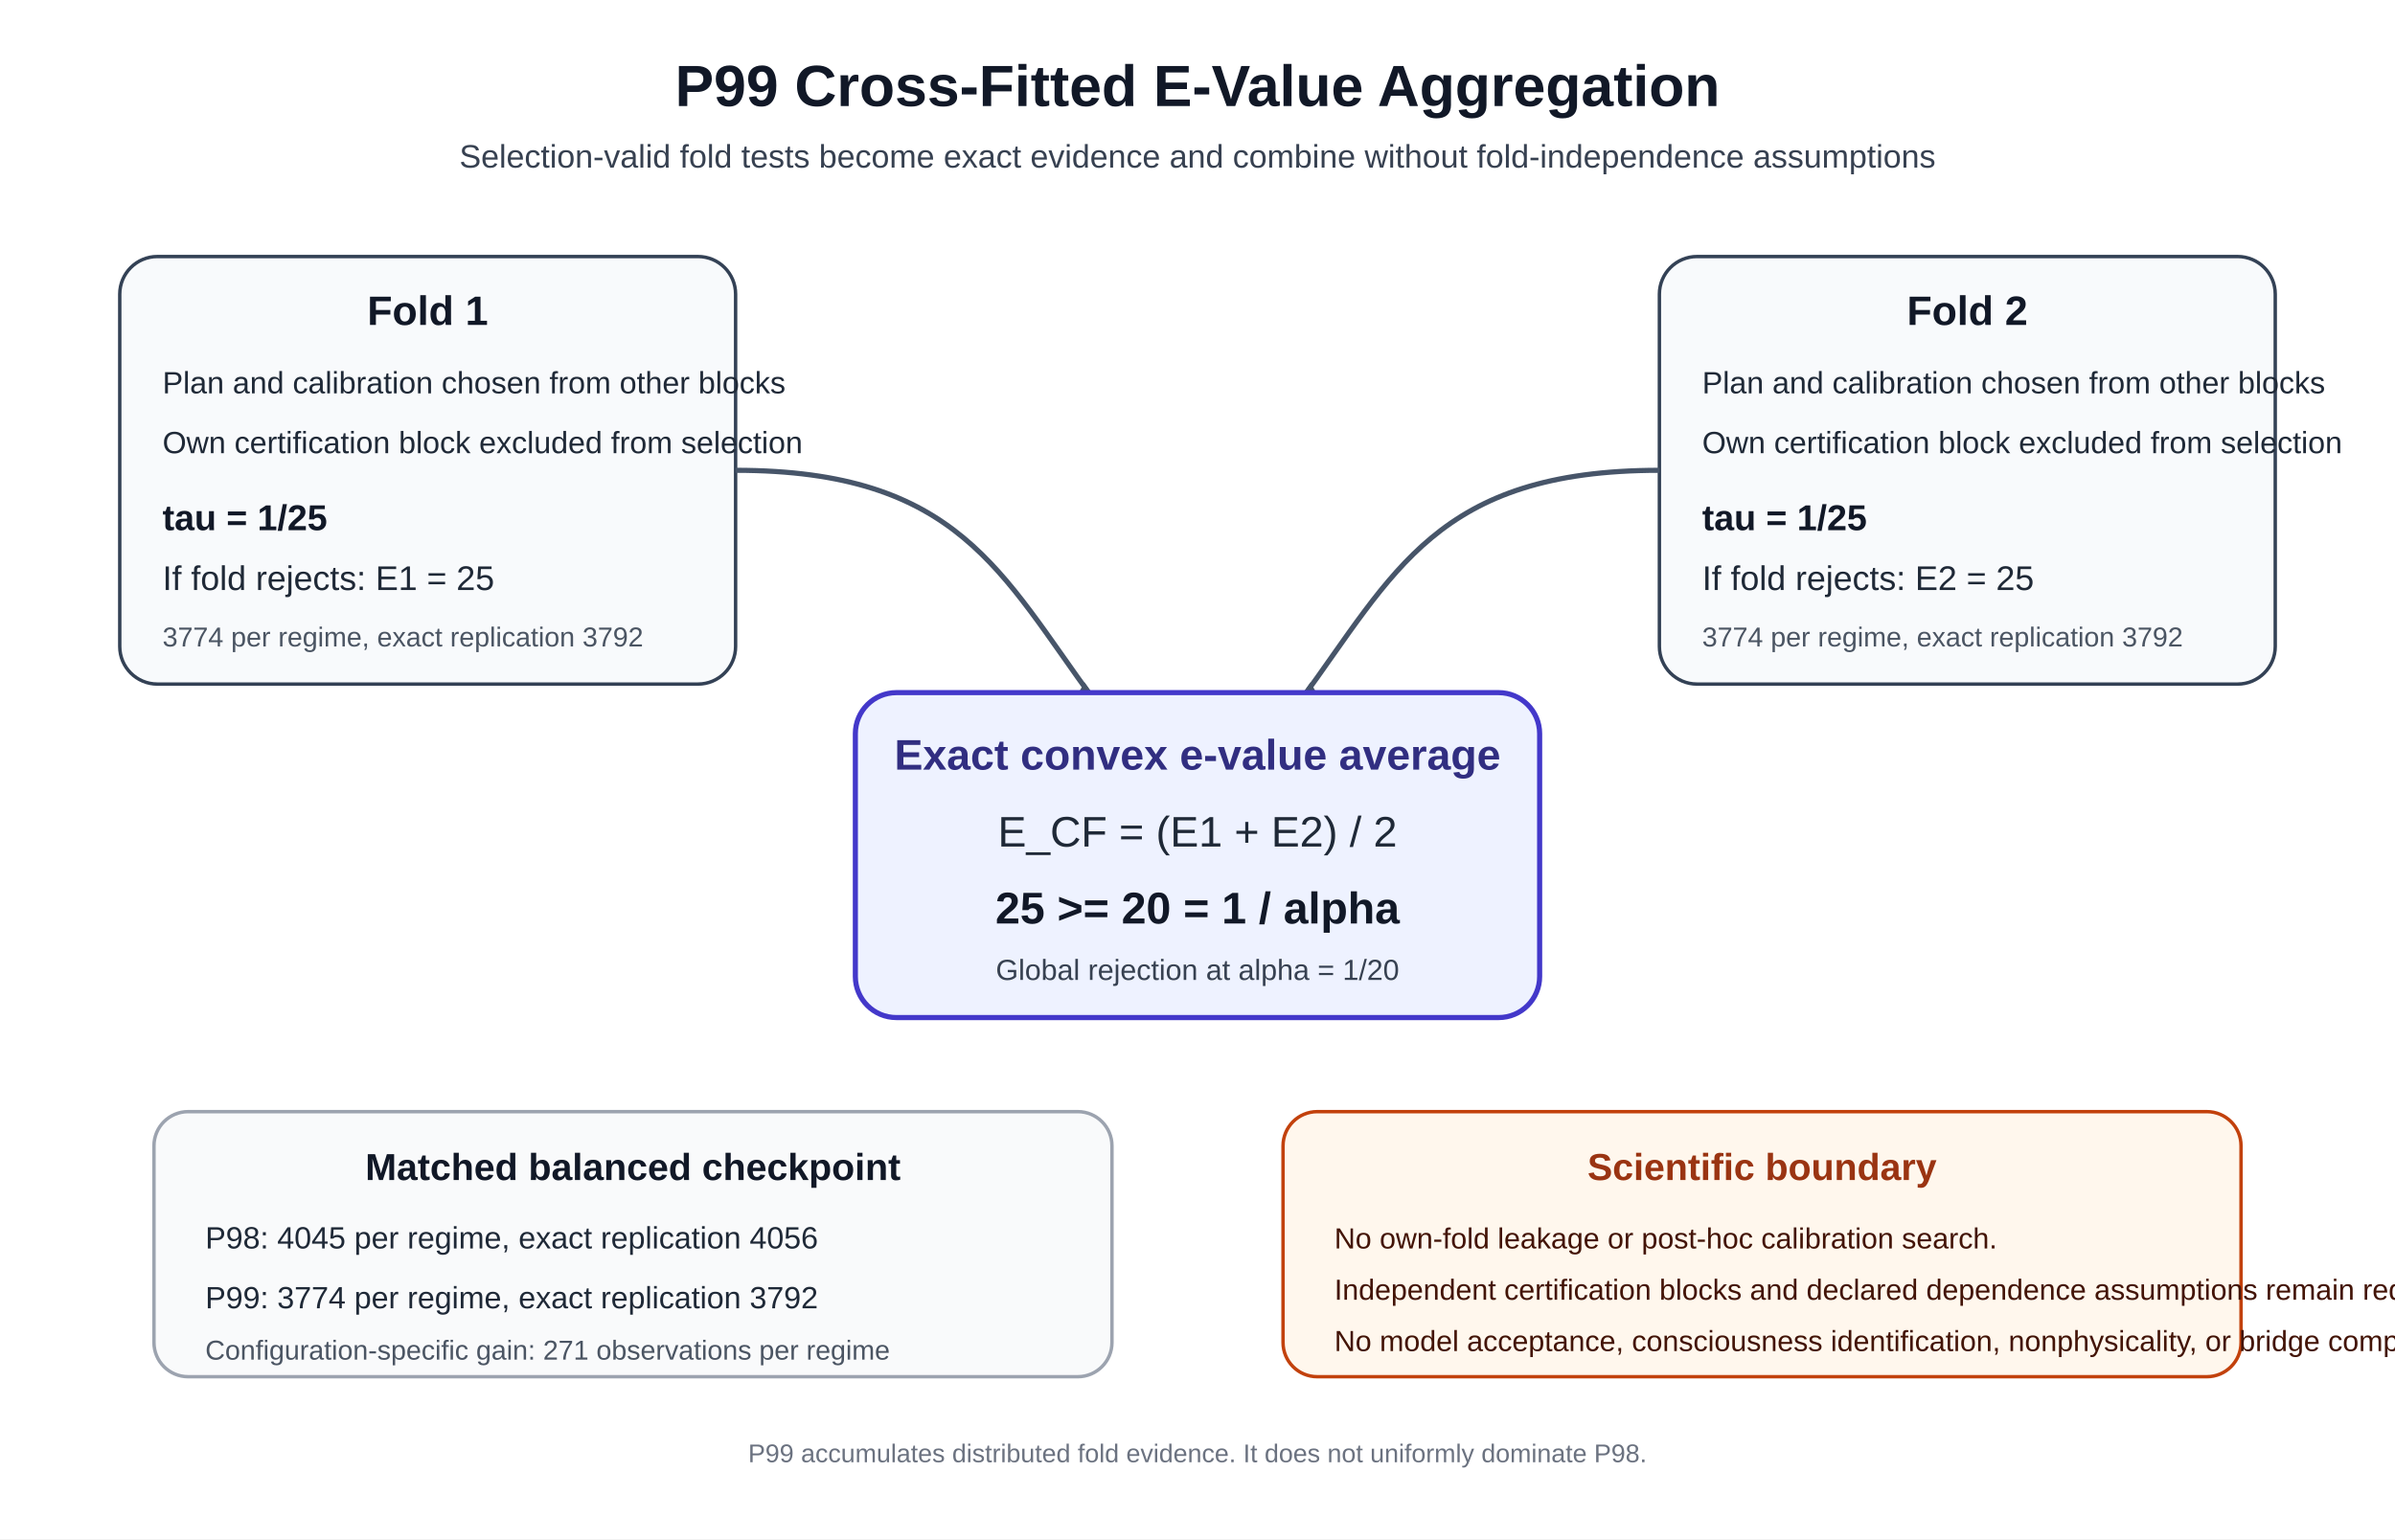
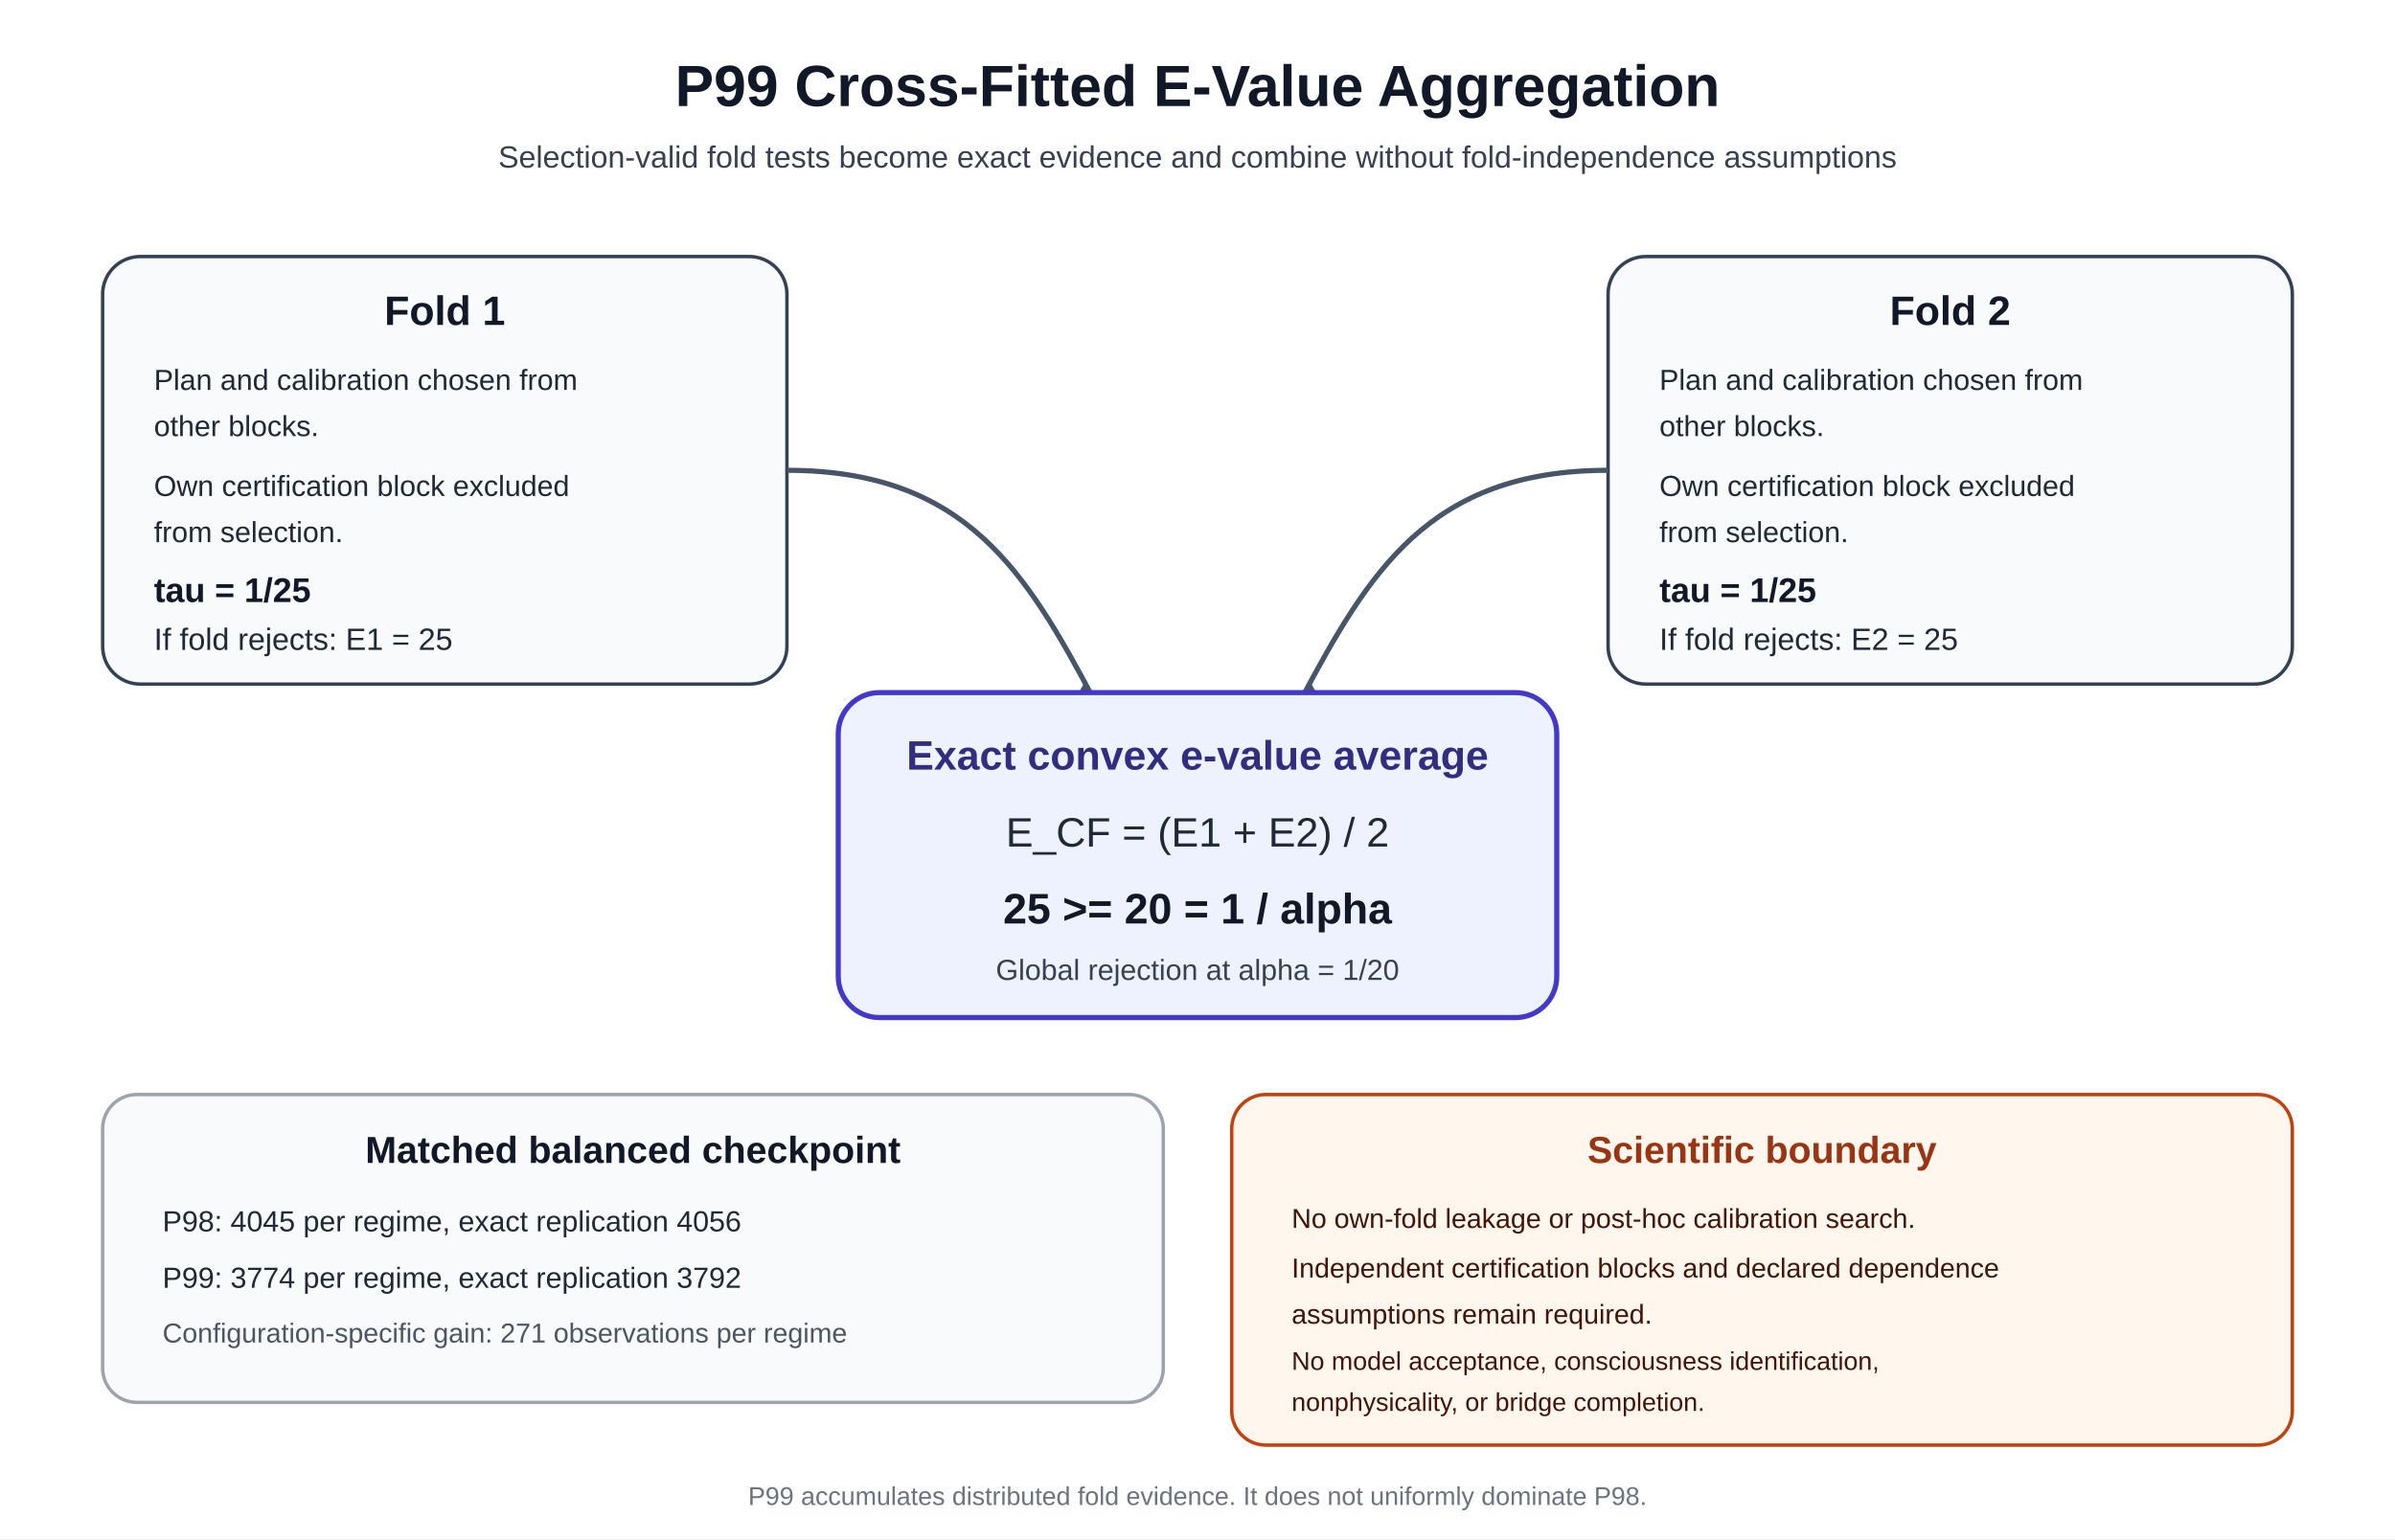
<svg xmlns="http://www.w3.org/2000/svg" width="1400" height="900" viewBox="0 0 1400 900" role="img" aria-labelledby="title desc">
  <rect width="1400" height="900" fill="#ffffff" />
  <text x="700" y="62" text-anchor="middle" font-family="Arial, Helvetica, sans-serif" font-size="34" font-weight="700" fill="#111827">P99 Cross-Fitted E-Value Aggregation</text>
-   <text x="700" y="98" text-anchor="middle" font-family="Arial, Helvetica, sans-serif" font-size="19" fill="#374151">Selection-valid fold tests become exact evidence and combine without fold-independence assumptions</text>
-   <rect x="70" y="150" width="360" height="250" rx="22" fill="#f8fafc" stroke="#334155" stroke-width="2" />
-   <text x="250" y="190" text-anchor="middle" font-family="Arial, Helvetica, sans-serif" font-size="24" font-weight="700" fill="#111827">Fold 1</text>
-   <text x="95" y="230" font-family="Arial, Helvetica, sans-serif" font-size="18" fill="#1f2937">Plan and calibration chosen from other blocks</text>
-   <text x="95" y="265" font-family="Arial, Helvetica, sans-serif" font-size="18" fill="#1f2937">Own certification block excluded from selection</text>
-   <text x="95" y="310" font-family="Arial, Helvetica, sans-serif" font-size="21" font-weight="700" fill="#111827">tau = 1/25</text>
-   <text x="95" y="345" font-family="Arial, Helvetica, sans-serif" font-size="20" fill="#1f2937">If fold rejects: E1 = 25</text>
-   <text x="95" y="378" font-family="Arial, Helvetica, sans-serif" font-size="16" fill="#4b5563">3774 per regime, exact replication 3792</text>
-   <rect x="970" y="150" width="360" height="250" rx="22" fill="#f8fafc" stroke="#334155" stroke-width="2" />
-   <text x="1150" y="190" text-anchor="middle" font-family="Arial, Helvetica, sans-serif" font-size="24" font-weight="700" fill="#111827">Fold 2</text>
-   <text x="995" y="230" font-family="Arial, Helvetica, sans-serif" font-size="18" fill="#1f2937">Plan and calibration chosen from other blocks</text>
-   <text x="995" y="265" font-family="Arial, Helvetica, sans-serif" font-size="18" fill="#1f2937">Own certification block excluded from selection</text>
-   <text x="995" y="310" font-family="Arial, Helvetica, sans-serif" font-size="21" font-weight="700" fill="#111827">tau = 1/25</text>
-   <text x="995" y="345" font-family="Arial, Helvetica, sans-serif" font-size="20" fill="#1f2937">If fold rejects: E2 = 25</text>
-   <text x="995" y="378" font-family="Arial, Helvetica, sans-serif" font-size="16" fill="#4b5563">3774 per regime, exact replication 3792</text>
-   <path d="M430 275 C560 275 585 335 640 410" fill="none" stroke="#475569" stroke-width="3" />
-   <path d="M970 275 C840 275 815 335 760 410" fill="none" stroke="#475569" stroke-width="3" />
+   <text x="700" y="98" text-anchor="middle" font-family="Arial, Helvetica, sans-serif" font-size="18" fill="#374151">Selection-valid fold tests become exact evidence and combine without fold-independence assumptions</text>
+   <rect x="60" y="150" width="400" height="250" rx="22" fill="#f8fafc" stroke="#334155" stroke-width="2" />
+   <text x="260" y="190" text-anchor="middle" font-family="Arial, Helvetica, sans-serif" font-size="24" font-weight="700" fill="#111827">Fold 1</text>
+   <text x="90" y="228" font-family="Arial, Helvetica, sans-serif" font-size="17" fill="#1f2937">Plan and calibration chosen from</text>
+   <text x="90" y="255" font-family="Arial, Helvetica, sans-serif" font-size="17" fill="#1f2937">other blocks.</text>
+   <text x="90" y="290" font-family="Arial, Helvetica, sans-serif" font-size="17" fill="#1f2937">Own certification block excluded</text>
+   <text x="90" y="317" font-family="Arial, Helvetica, sans-serif" font-size="17" fill="#1f2937">from selection.</text>
+   <text x="90" y="352" font-family="Arial, Helvetica, sans-serif" font-size="20" font-weight="700" fill="#111827">tau = 1/25</text>
+   <text x="90" y="380" font-family="Arial, Helvetica, sans-serif" font-size="18" fill="#1f2937">If fold rejects: E1 = 25</text>
+   <rect x="940" y="150" width="400" height="250" rx="22" fill="#f8fafc" stroke="#334155" stroke-width="2" />
+   <text x="1140" y="190" text-anchor="middle" font-family="Arial, Helvetica, sans-serif" font-size="24" font-weight="700" fill="#111827">Fold 2</text>
+   <text x="970" y="228" font-family="Arial, Helvetica, sans-serif" font-size="17" fill="#1f2937">Plan and calibration chosen from</text>
+   <text x="970" y="255" font-family="Arial, Helvetica, sans-serif" font-size="17" fill="#1f2937">other blocks.</text>
+   <text x="970" y="290" font-family="Arial, Helvetica, sans-serif" font-size="17" fill="#1f2937">Own certification block excluded</text>
+   <text x="970" y="317" font-family="Arial, Helvetica, sans-serif" font-size="17" fill="#1f2937">from selection.</text>
+   <text x="970" y="352" font-family="Arial, Helvetica, sans-serif" font-size="20" font-weight="700" fill="#111827">tau = 1/25</text>
+   <text x="970" y="380" font-family="Arial, Helvetica, sans-serif" font-size="18" fill="#1f2937">If fold rejects: E2 = 25</text>
+   <path d="M460 275 C565 275 600 335 640 410" fill="none" stroke="#475569" stroke-width="3" />
+   <path d="M940 275 C835 275 800 335 760 410" fill="none" stroke="#475569" stroke-width="3" />
  <polygon points="634,399 646,416 627,411" fill="#475569" />
  <polygon points="766,399 754,416 773,411" fill="#475569" />
-   <rect x="500" y="405" width="400" height="190" rx="24" fill="#eef2ff" stroke="#4338ca" stroke-width="3" />
-   <text x="700" y="450" text-anchor="middle" font-family="Arial, Helvetica, sans-serif" font-size="25" font-weight="700" fill="#312e81">Exact convex e-value average</text>
-   <text x="700" y="495" text-anchor="middle" font-family="Arial, Helvetica, sans-serif" font-size="25" fill="#1f2937">E_CF = (E1 + E2) / 2</text>
-   <text x="700" y="540" text-anchor="middle" font-family="Arial, Helvetica, sans-serif" font-size="26" font-weight="700" fill="#111827">25 &gt;= 20 = 1 / alpha</text>
+   <rect x="490" y="405" width="420" height="190" rx="24" fill="#eef2ff" stroke="#4338ca" stroke-width="3" />
+   <text x="700" y="450" text-anchor="middle" font-family="Arial, Helvetica, sans-serif" font-size="24" font-weight="700" fill="#312e81">Exact convex e-value average</text>
+   <text x="700" y="495" text-anchor="middle" font-family="Arial, Helvetica, sans-serif" font-size="24" fill="#1f2937">E_CF = (E1 + E2) / 2</text>
+   <text x="700" y="540" text-anchor="middle" font-family="Arial, Helvetica, sans-serif" font-size="25" font-weight="700" fill="#111827">25 &gt;= 20 = 1 / alpha</text>
  <text x="700" y="573" text-anchor="middle" font-family="Arial, Helvetica, sans-serif" font-size="17" fill="#374151">Global rejection at alpha = 1/20</text>
-   <rect x="90" y="650" width="560" height="155" rx="20" fill="#f9fafb" stroke="#9ca3af" stroke-width="2" />
-   <text x="370" y="690" text-anchor="middle" font-family="Arial, Helvetica, sans-serif" font-size="22" font-weight="700" fill="#111827">Matched balanced checkpoint</text>
-   <text x="120" y="730" font-family="Arial, Helvetica, sans-serif" font-size="18" fill="#1f2937">P98: 4045 per regime, exact replication 4056</text>
-   <text x="120" y="765" font-family="Arial, Helvetica, sans-serif" font-size="18" fill="#1f2937">P99: 3774 per regime, exact replication 3792</text>
-   <text x="120" y="795" font-family="Arial, Helvetica, sans-serif" font-size="16" fill="#4b5563">Configuration-specific gain: 271 observations per regime</text>
-   <rect x="750" y="650" width="560" height="155" rx="20" fill="#fff7ed" stroke="#c2410c" stroke-width="2" />
-   <text x="1030" y="690" text-anchor="middle" font-family="Arial, Helvetica, sans-serif" font-size="22" font-weight="700" fill="#9a3412">Scientific boundary</text>
-   <text x="780" y="730" font-family="Arial, Helvetica, sans-serif" font-size="17" fill="#431407">No own-fold leakage or post-hoc calibration search.</text>
-   <text x="780" y="760" font-family="Arial, Helvetica, sans-serif" font-size="17" fill="#431407">Independent certification blocks and declared dependence assumptions remain required.</text>
-   <text x="780" y="790" font-family="Arial, Helvetica, sans-serif" font-size="17" fill="#431407">No model acceptance, consciousness identification, nonphysicality, or bridge completion.</text>
-   <text x="700" y="855" text-anchor="middle" font-family="Arial, Helvetica, sans-serif" font-size="15" fill="#6b7280">P99 accumulates distributed fold evidence. It does not uniformly dominate P98.</text>
+   <rect x="60" y="640" width="620" height="180" rx="20" fill="#f9fafb" stroke="#9ca3af" stroke-width="2" />
+   <text x="370" y="680" text-anchor="middle" font-family="Arial, Helvetica, sans-serif" font-size="22" font-weight="700" fill="#111827">Matched balanced checkpoint</text>
+   <text x="95" y="720" font-family="Arial, Helvetica, sans-serif" font-size="17" fill="#1f2937">P98: 4045 per regime, exact replication 4056</text>
+   <text x="95" y="753" font-family="Arial, Helvetica, sans-serif" font-size="17" fill="#1f2937">P99: 3774 per regime, exact replication 3792</text>
+   <text x="95" y="785" font-family="Arial, Helvetica, sans-serif" font-size="16" fill="#4b5563">Configuration-specific gain: 271 observations per regime</text>
+   <rect x="720" y="640" width="620" height="205" rx="20" fill="#fff7ed" stroke="#c2410c" stroke-width="2" />
+   <text x="1030" y="680" text-anchor="middle" font-family="Arial, Helvetica, sans-serif" font-size="22" font-weight="700" fill="#9a3412">Scientific boundary</text>
+   <text x="755" y="718" font-family="Arial, Helvetica, sans-serif" font-size="16" fill="#431407">No own-fold leakage or post-hoc calibration search.</text>
+   <text x="755" y="747" font-family="Arial, Helvetica, sans-serif" font-size="16" fill="#431407">Independent certification blocks and declared dependence</text>
+   <text x="755" y="774" font-family="Arial, Helvetica, sans-serif" font-size="16" fill="#431407">assumptions remain required.</text>
+   <text x="755" y="801" font-family="Arial, Helvetica, sans-serif" font-size="15" fill="#431407">No model acceptance, consciousness identification,</text>
+   <text x="755" y="825" font-family="Arial, Helvetica, sans-serif" font-size="15" fill="#431407">nonphysicality, or bridge completion.</text>
+   <text x="700" y="880" text-anchor="middle" font-family="Arial, Helvetica, sans-serif" font-size="15" fill="#6b7280">P99 accumulates distributed fold evidence. It does not uniformly dominate P98.</text>
</svg>
